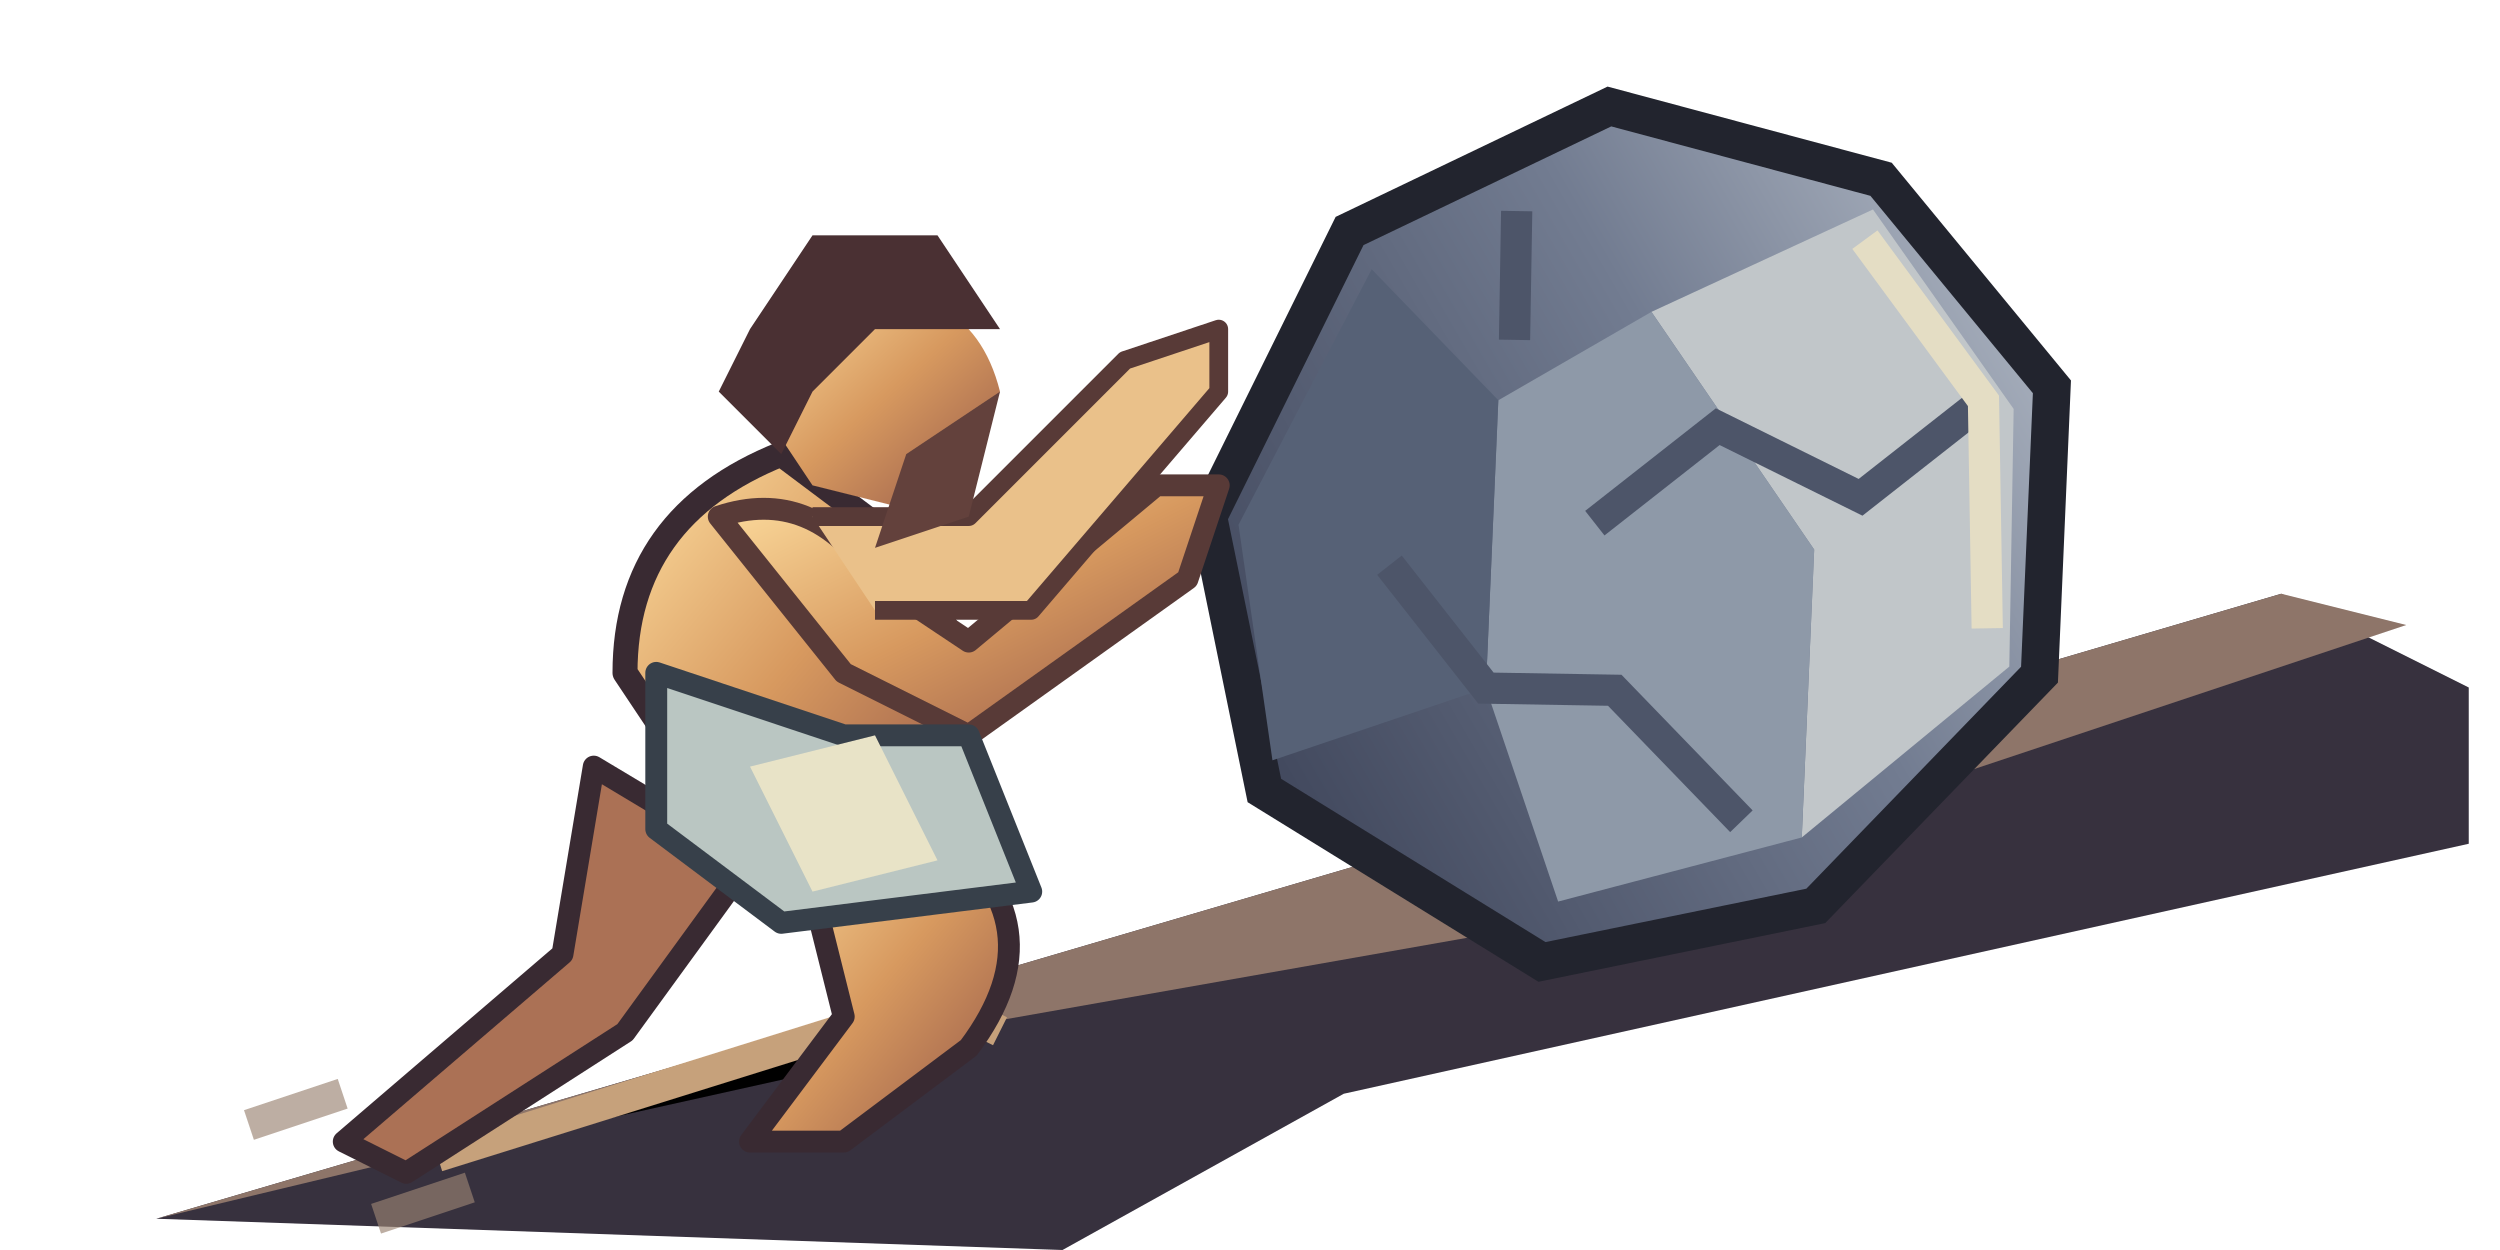
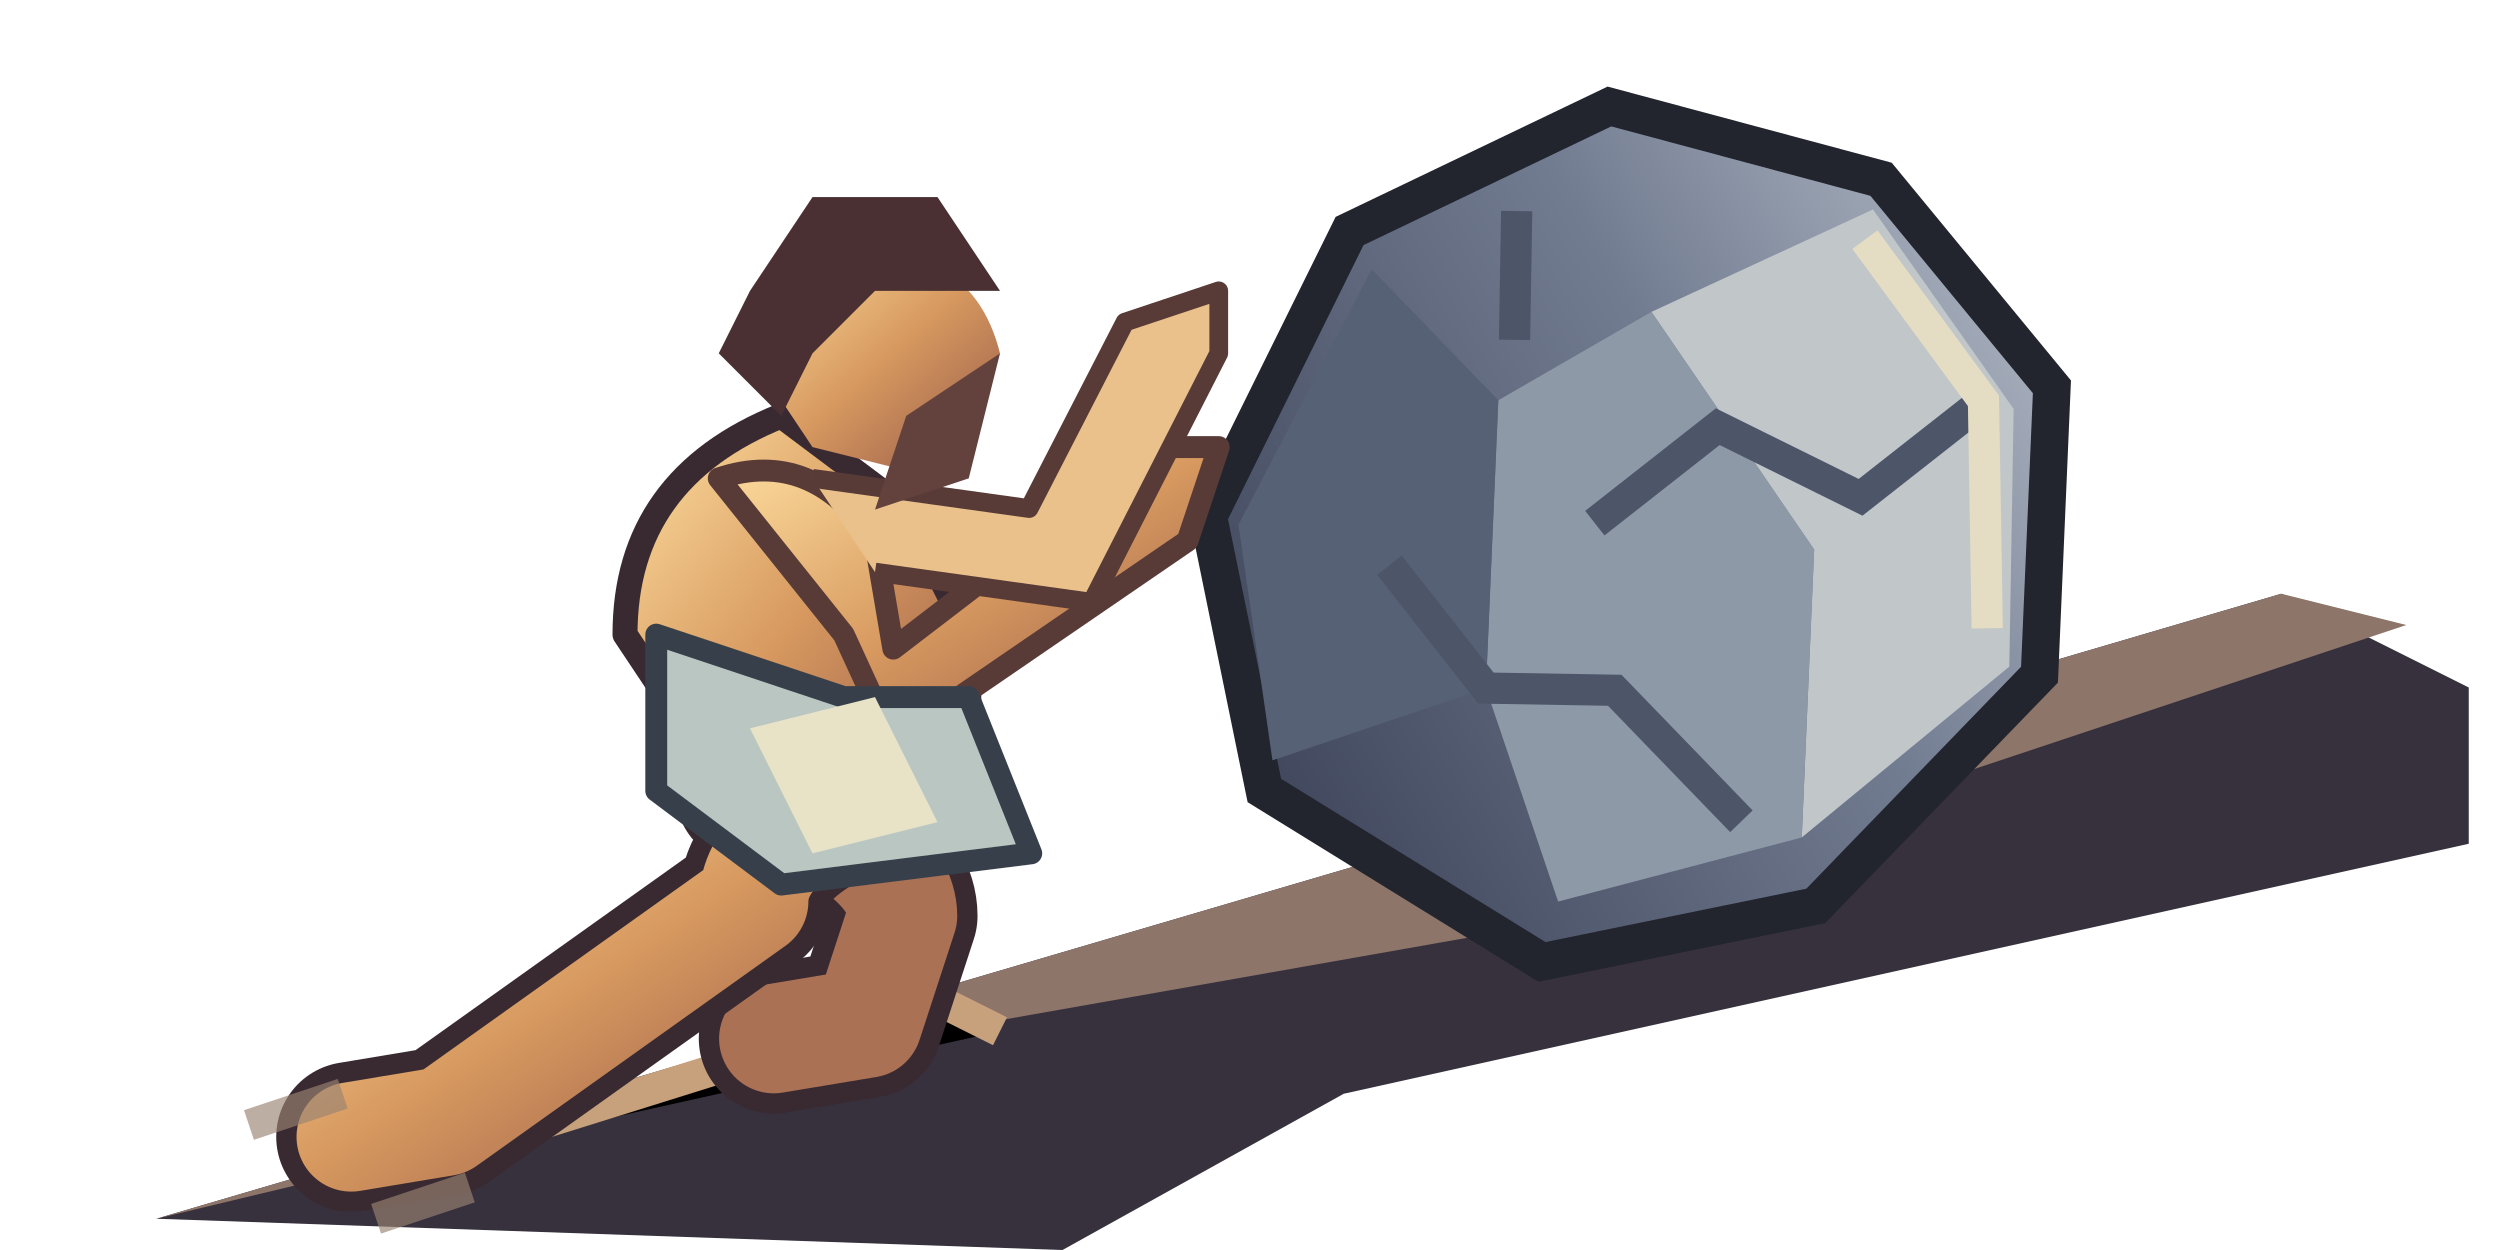
<svg xmlns="http://www.w3.org/2000/svg" width="80" height="40" viewBox="0 0 80 40">
  <defs>
    <linearGradient id="fire" x1="0%" y1="100%" x2="20%" y2="0%">
      <stop stop-color="#ffe595" />
      <stop offset=".42" stop-color="#ffb638" />
      <stop offset=".75" stop-color="#ff6026" />
      <stop offset="1" stop-color="#ca2926" />
    </linearGradient>
    <linearGradient id="stone" x2="100%" y2="100%">
      <stop stop-color="#bdc4ce" />
      <stop offset=".4" stop-color="#727c91" />
      <stop offset="1" stop-color="#33394e" />
    </linearGradient>
    <linearGradient id="skin" x2="100%" y2="100%">
      <stop stop-color="#ffe0a1" />
      <stop offset=".5" stop-color="#d7995f" />
      <stop offset="1" stop-color="#925548" />
    </linearGradient>
    <radialGradient id="glow">
      <stop stop-color="#ff8c27" stop-opacity=".24" />
      <stop offset="1" stop-color="#ff5a1d" stop-opacity="0" />
    </radialGradient>
  </defs>
  <path d="M5 39 L73 19 L79 22 L79 27 L43 35 L34 40Z" fill="#37313e" />
  <path d="M5 39 L73 19 L77 20 L47 30 L30 33Z" fill="#8e7569" />
  <path d="M14 37 L30 32 L32 33 M47 28 L64 23" stroke="#c6a17b" stroke-width="1" />
  <g transform="translate(52 17) rotate(105.0)">
    <path d="M-13 -5 L-8 -12 L1 -14 L10 -9 L14 -1 L11 9 L3 13 L-7 11 L-13 4Z" fill="url(#stone)" stroke="#22242e" stroke-width="1.2" />
    <path d="M-12 -5 L-7 -11 L1 -13 L8 -8 L-1 -6 L-7 1Z" fill="#c1c6c9" />
    <path d="M-7 1 L-1 -6 L8 -8 L12 -1 L6 3 L-3 5Z" fill="#8e99a8" />
    <path d="M-3 5 L6 3 L10 9 L3 12 L-6 10Z" fill="#566176" />
    <path d="M-7 -10 L-3 -7 L-4 -2 L0 1 M8 -6 L5 -1 L6 3 L3 7 M-9 6 L-5 5" stroke="#4d5569" stroke-width="1" fill="none" />
    <path d="M-11 -5 L-7 -10 L0 -12" stroke="#e4ddc4" stroke-width="1" fill="none" />
  </g>
-   <g transform="translate(0 0.5312592)" stroke-linejoin="round">
-     <path d="M24 27 L20 32.5 L13 37 L11 36 L18 30 L19 24Z" fill="#ab7155" stroke="#392a32" stroke-width=".7" />
-     <path d="M30 26 Q34 29 31 33 L27 36 L24 36 L27 32 L26 28Z" fill="url(#skin)" stroke="#392a32" stroke-width=".7" />
+   <g transform="translate(0 -0.6928203)" stroke-linejoin="round">
+     <path d="M24 26 Q28.881 28.0 28.881 30.0 L27.761 33.429 l-3 .5" stroke="#392a32" stroke-width="4.8" fill="none" stroke-linecap="round" />
+     <path d="M24 26 Q28.881 28.0 28.881 30.0 L27.761 33.429 l-3 .5" stroke="#ab7155" stroke-width="3.5" fill="none" stroke-linecap="round" />
+     <path d="M28 26 Q24.119 27.534 24.119 29.534 L14.239 36.574 l-3 .5" stroke="#392a32" stroke-width="4.8" fill="none" stroke-linecap="round" />
+     <path d="M28 26 Q24.119 27.534 24.119 29.534 L14.239 36.574 l-3 .5" stroke="url(#skin)" stroke-width="3.5" fill="none" stroke-linecap="round" />
    <path d="M25 14 Q20 16 20 21 L24 27 L31 26 L31 21 L29 17Z" fill="url(#skin)" stroke="#392a32" stroke-width=".8" />
-     <path d="M23 16 Q26 15 28 18 L31 20 L37 15 L39 15 L38 18 L31 23 L27 21Z" fill="url(#skin)" stroke="#583a37" stroke-width=".7" />
-     <path d="M26 16 L31 16 L36 11 L39 10 L39 12 L33 19 L28 19" fill="#eac18a" stroke="#583a37" stroke-width=".6" />
+     <path d="M23 16 Q26 15 28 18 L28.585 21.449 L37 15 L39 15 L38 18 L28.585 24.449 L27 21Z" fill="url(#skin)" stroke="#583a37" stroke-width=".7" />
+     <path d="M26 16 L32.932 16.966 L36 11 L39 10 L39 12 L34.932 19.966 L28 19" fill="#eac18a" stroke="#583a37" stroke-width=".6" />
    <path d="M21 21 L27 23 L31 23 L33 28 L25 29 L21 26Z" fill="#bac6c2" stroke="#37404a" stroke-width=".7" />
    <path d="M24 24 L26 28 L30 27 L28 23Z" fill="#e8e3c7" />
    <path d="M26 9 Q31 8 32 12 L30 16 L26 15 L24 12Z" fill="url(#skin)" />
    <path d="M24 10 L26 7 L30 7 L32 10 L28 10 L26 12 L25 14 L23 12Z" fill="#4a3033" />
    <path d="M29 14 L32 12 L31 16 L28 17Z" fill="#63413c" />
  </g>
  <path d="M10.966 35 l-3 1 M15.034 38 l-3 1" stroke="#9a8372" stroke-width="1" opacity=".65" />
</svg>
